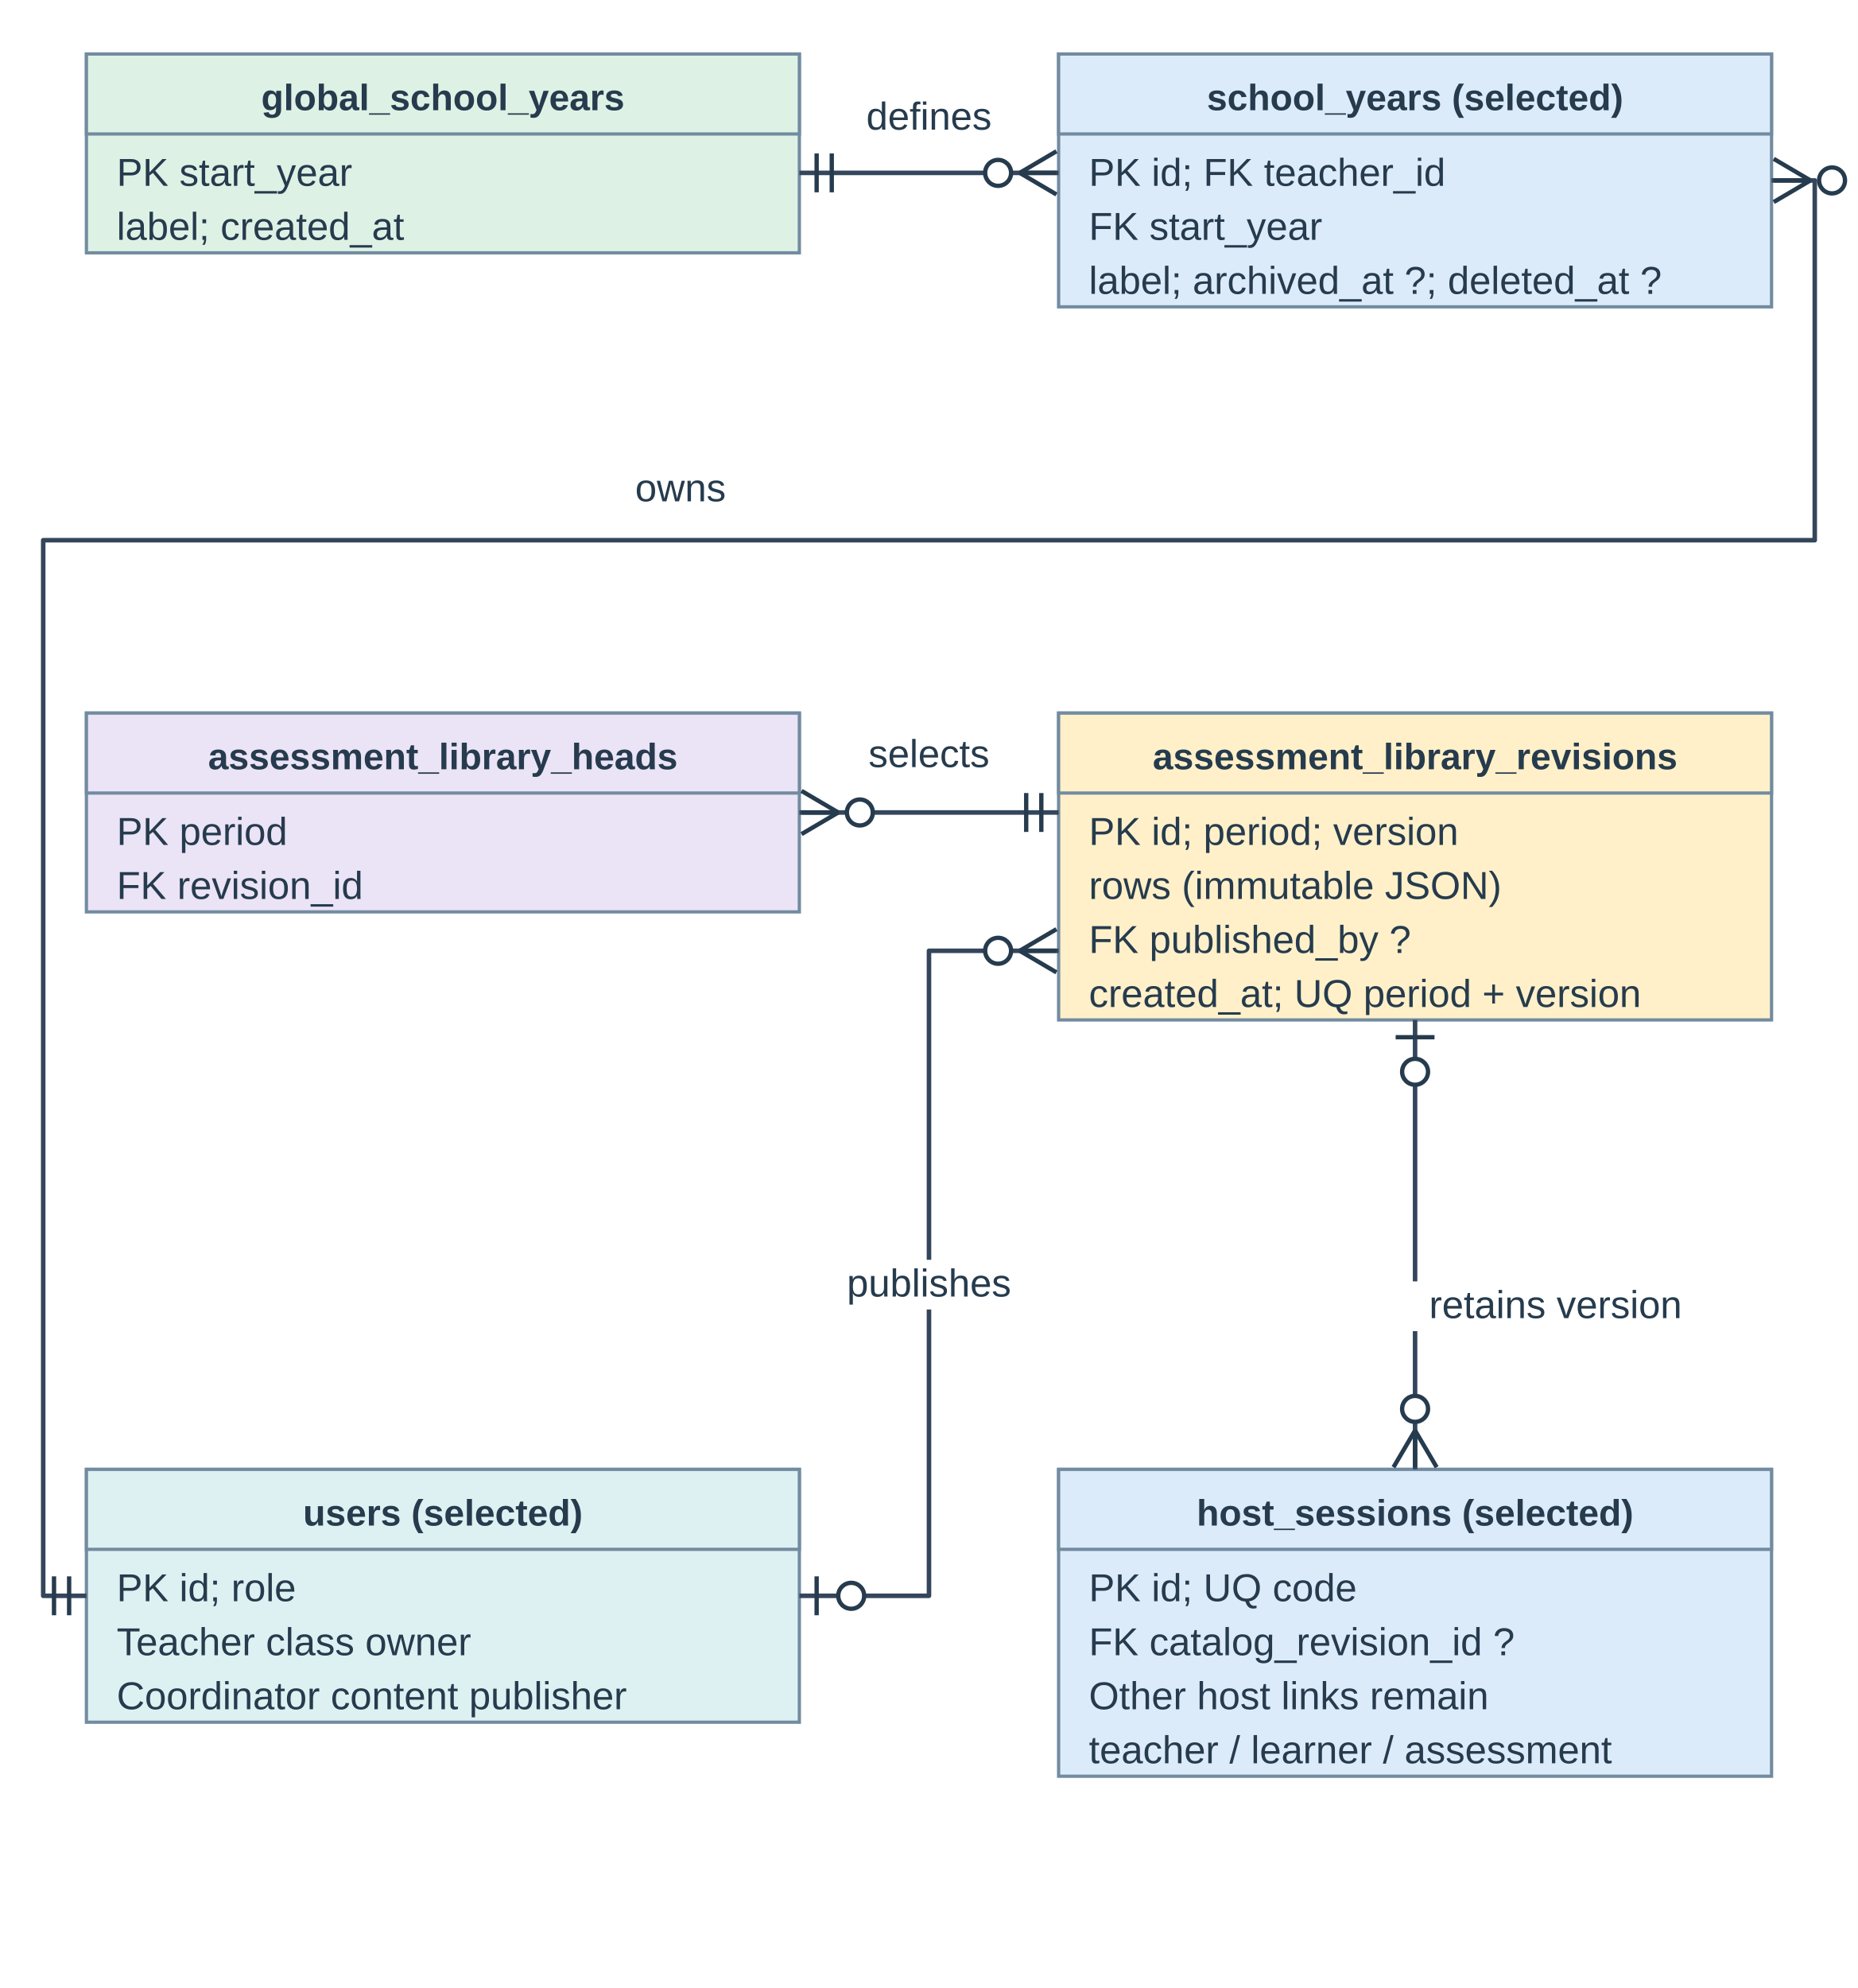
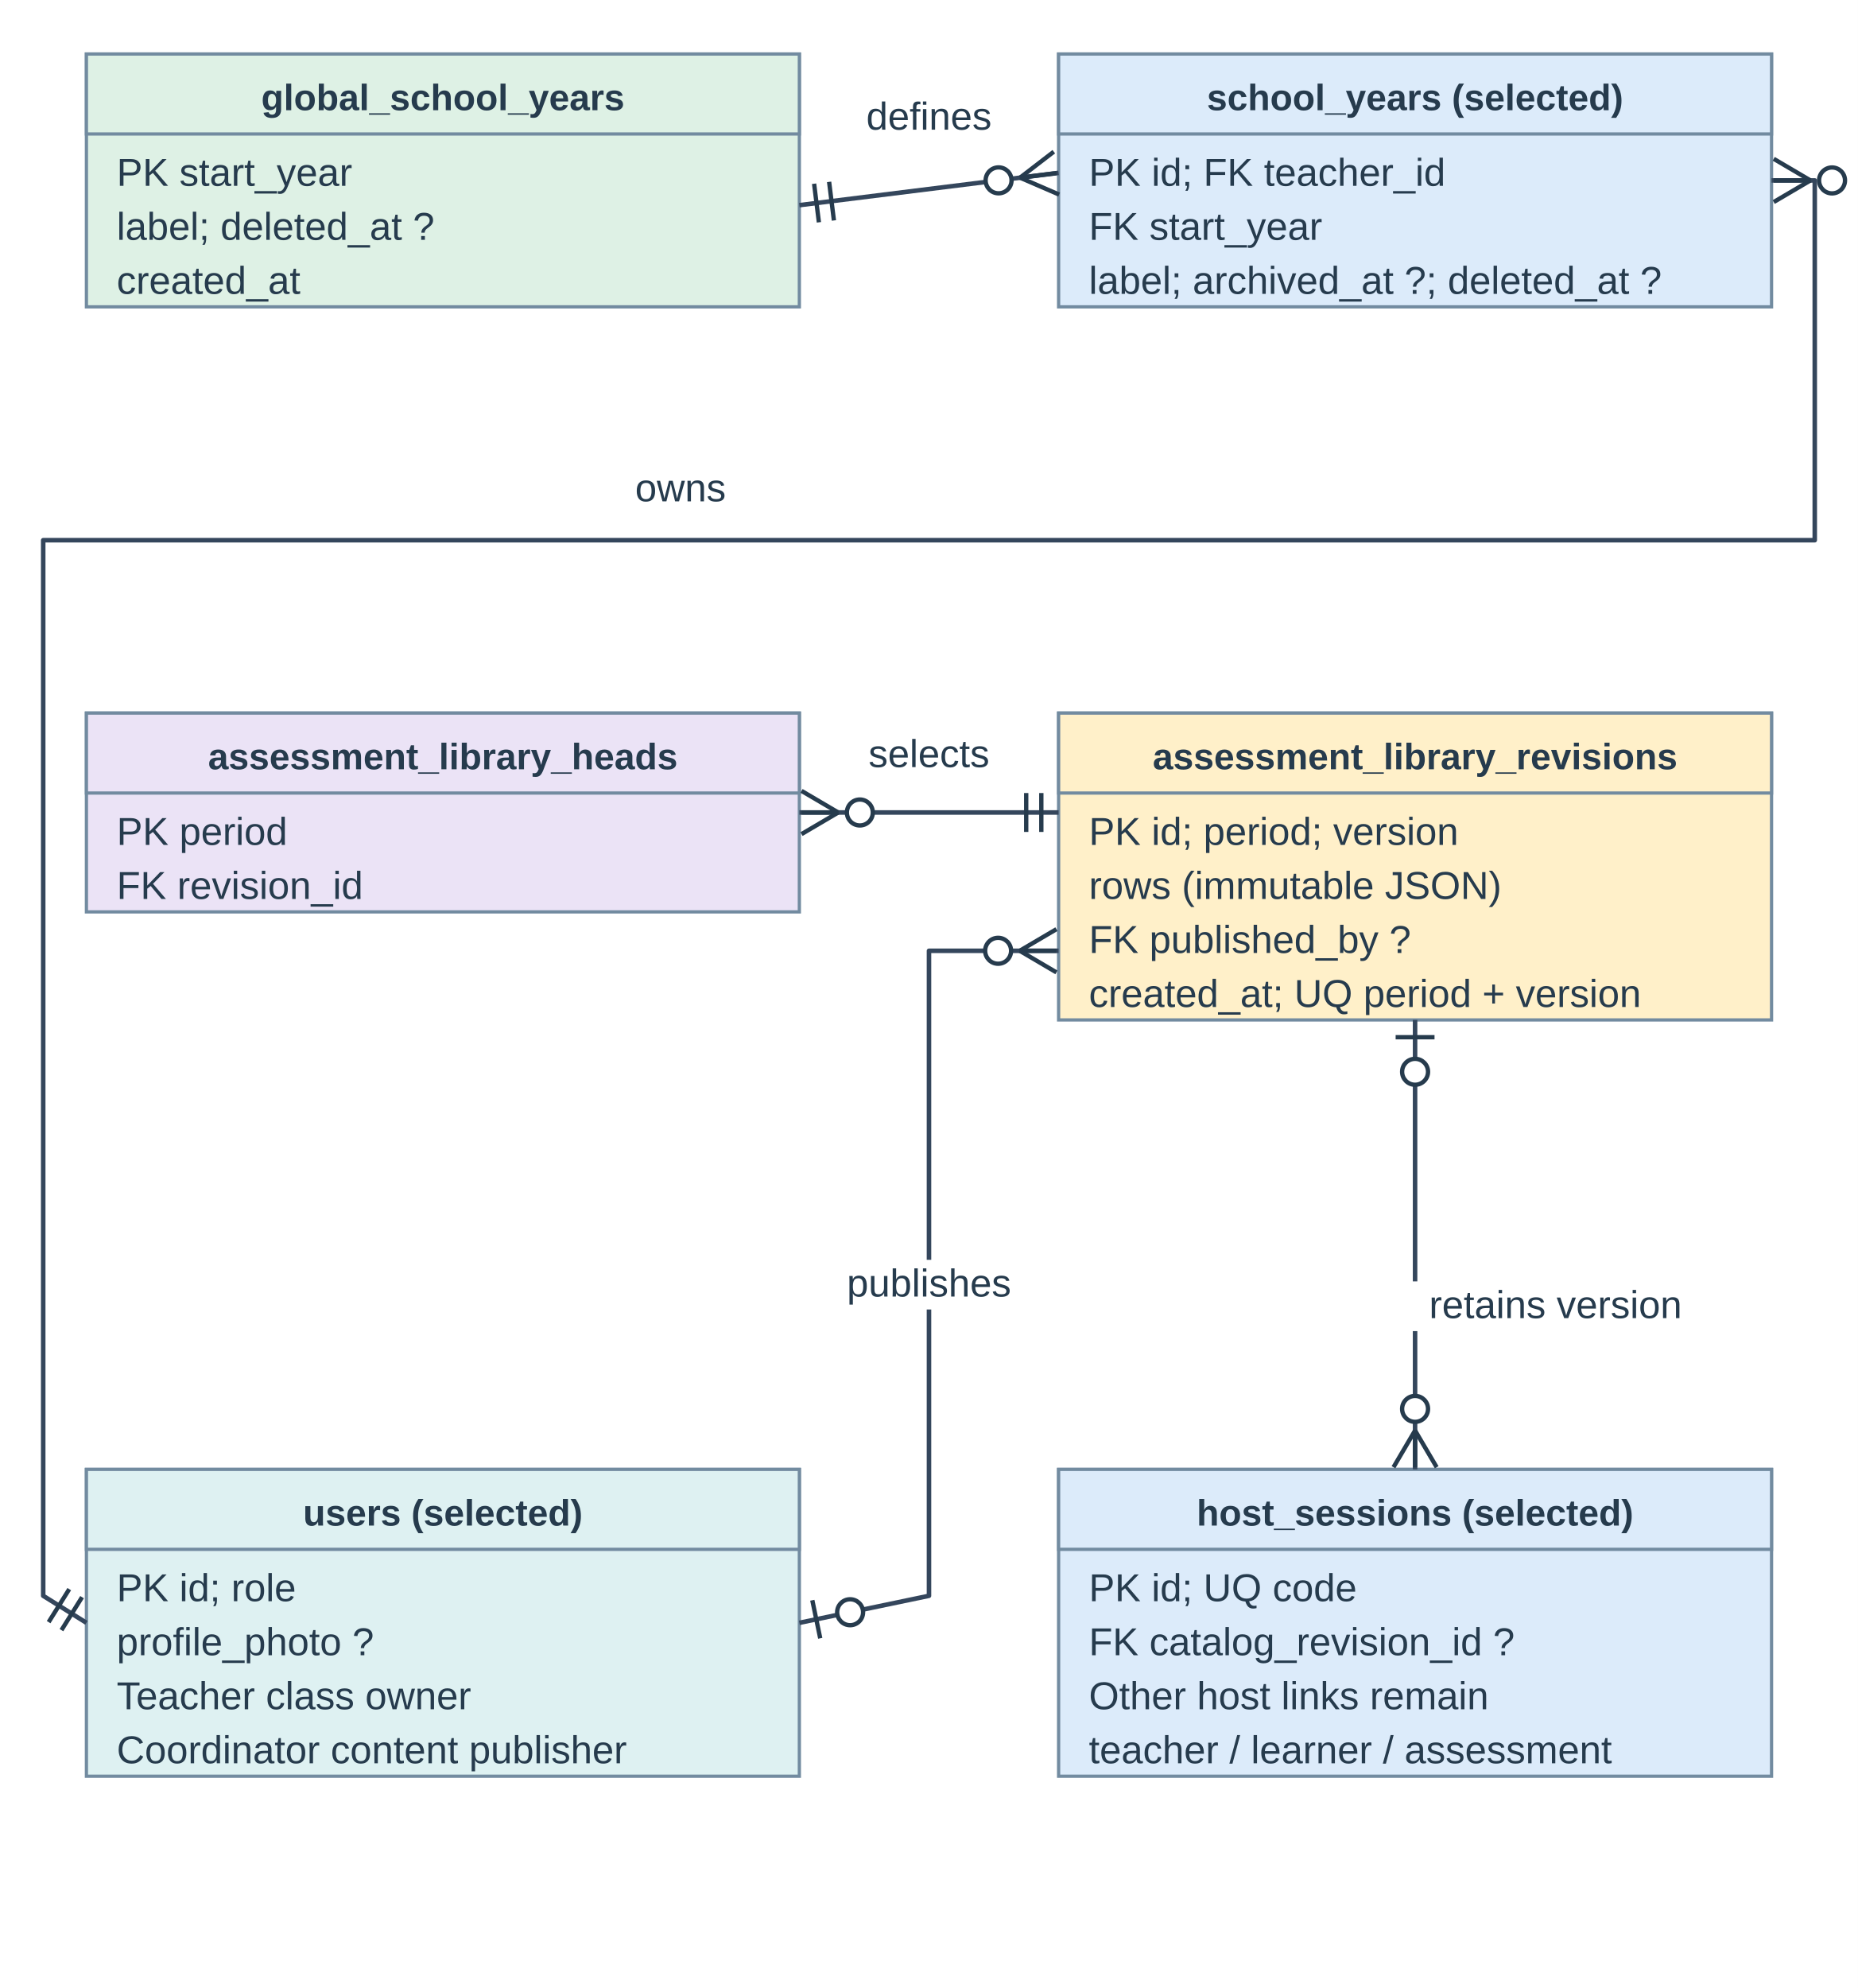
<svg xmlns="http://www.w3.org/2000/svg" width="860" height="920" viewBox="0 0 860 920">
  <rect width="100%" height="100%" fill="white" />
  <defs>
    <marker id="arrow" viewBox="0 0 12 12" refX="11" refY="6" markerWidth="9" markerHeight="9" orient="auto-start-reverse">
      <path d="M1,1 L11,6 L1,11" fill="none" stroke="#34465c" stroke-width="1.8" />
    </marker>
  </defs>
-   <rect x="40" y="25" width="330" height="92" rx="0" fill="#def1e5" stroke="#728ba0" stroke-width="1.5" />
+   <rect x="40" y="25" width="330" height="117" rx="0" fill="#def1e5" stroke="#728ba0" stroke-width="1.5" />
  <rect x="40" y="25" width="330" height="37" rx="0" fill="#def1e5" stroke="#728ba0" stroke-width="1.5" />
  <rect x="490" y="25" width="330" height="117" rx="0" fill="#dcebfa" stroke="#728ba0" stroke-width="1.5" />
  <rect x="490" y="25" width="330" height="37" rx="0" fill="#dcebfa" stroke="#728ba0" stroke-width="1.5" />
  <rect x="40" y="330" width="330" height="92" rx="0" fill="#ebe3f6" stroke="#728ba0" stroke-width="1.5" />
  <rect x="40" y="330" width="330" height="37" rx="0" fill="#ebe3f6" stroke="#728ba0" stroke-width="1.5" />
  <rect x="490" y="330" width="330" height="142" rx="0" fill="#fff0c9" stroke="#728ba0" stroke-width="1.5" />
  <rect x="490" y="330" width="330" height="37" rx="0" fill="#fff0c9" stroke="#728ba0" stroke-width="1.5" />
-   <rect x="40" y="680" width="330" height="117" rx="0" fill="#def1f2" stroke="#728ba0" stroke-width="1.5" />
+   <rect x="40" y="680" width="330" height="142" rx="0" fill="#def1f2" stroke="#728ba0" stroke-width="1.5" />
  <rect x="40" y="680" width="330" height="37" rx="0" fill="#def1f2" stroke="#728ba0" stroke-width="1.5" />
  <rect x="490" y="680" width="330" height="142" rx="0" fill="#dcebfa" stroke="#728ba0" stroke-width="1.5" />
  <rect x="490" y="680" width="330" height="37" rx="0" fill="#dcebfa" stroke="#728ba0" stroke-width="1.5" />
-   <polyline points="370,80 490,80" fill="none" stroke="#34465c" stroke-width="2.1" stroke-linejoin="round" />
-   <polyline points="40,738.5 20,738.5 20,250 840,250 840,83.5 820,83.5" fill="none" stroke="#34465c" stroke-width="2.1" stroke-linejoin="round" />
+   <polyline points="370,94.946 490,80" fill="none" stroke="#34465c" stroke-width="2.1" stroke-linejoin="round" />
+   <polyline points="40,751.0 20,738.5 20,250 840,250 840,83.5 820,83.5" fill="none" stroke="#34465c" stroke-width="2.1" stroke-linejoin="round" />
  <polyline points="370,376.0 490,376" fill="none" stroke="#34465c" stroke-width="2.1" stroke-linejoin="round" />
-   <polyline points="370,738.5 430,738.5 430,440 490,440" fill="none" stroke="#34465c" stroke-width="2.1" stroke-linejoin="round" />
+   <polyline points="370,751.0 430,738.5 430,440 490,440" fill="none" stroke="#34465c" stroke-width="2.1" stroke-linejoin="round" />
  <polyline points="655.0,472 655.0,680" fill="none" stroke="#34465c" stroke-width="2.1" stroke-linejoin="round" />
  <text x="205.0" y="51.0" text-anchor="middle" font-family="Arial,sans-serif" font-size="17" fill="#263b4d" font-weight="bold">global_school_years</text>
  <text x="54" y="86.0" text-anchor="start" font-family="Arial,sans-serif" font-size="18" fill="#263b4d">PK start_year</text>
-   <text x="54" y="111.0" text-anchor="start" font-family="Arial,sans-serif" font-size="18" fill="#263b4d">label; created_at</text>
+   <text x="54" y="111.0" text-anchor="start" font-family="Arial,sans-serif" font-size="18" fill="#263b4d">label; deleted_at ?</text>
+   <text x="54" y="136.0" text-anchor="start" font-family="Arial,sans-serif" font-size="18" fill="#263b4d">created_at</text>
  <text x="655.0" y="51.0" text-anchor="middle" font-family="Arial,sans-serif" font-size="17" fill="#263b4d" font-weight="bold">school_years (selected)</text>
  <text x="504" y="86.0" text-anchor="start" font-family="Arial,sans-serif" font-size="18" fill="#263b4d">PK id; FK teacher_id</text>
  <text x="504" y="111.0" text-anchor="start" font-family="Arial,sans-serif" font-size="18" fill="#263b4d">FK start_year</text>
  <text x="504" y="136.0" text-anchor="start" font-family="Arial,sans-serif" font-size="18" fill="#263b4d">label; archived_at ?; deleted_at ?</text>
  <text x="205.0" y="356.0" text-anchor="middle" font-family="Arial,sans-serif" font-size="17" fill="#263b4d" font-weight="bold">assessment_library_heads</text>
  <text x="54" y="391.0" text-anchor="start" font-family="Arial,sans-serif" font-size="18" fill="#263b4d">PK period</text>
  <text x="54" y="416.0" text-anchor="start" font-family="Arial,sans-serif" font-size="18" fill="#263b4d">FK revision_id</text>
  <text x="655.0" y="356.0" text-anchor="middle" font-family="Arial,sans-serif" font-size="17" fill="#263b4d" font-weight="bold">assessment_library_revisions</text>
  <text x="504" y="391.0" text-anchor="start" font-family="Arial,sans-serif" font-size="18" fill="#263b4d">PK id; period; version</text>
  <text x="504" y="416.0" text-anchor="start" font-family="Arial,sans-serif" font-size="18" fill="#263b4d">rows (immutable JSON)</text>
  <text x="504" y="441.0" text-anchor="start" font-family="Arial,sans-serif" font-size="18" fill="#263b4d">FK published_by ?</text>
  <text x="504" y="466.0" text-anchor="start" font-family="Arial,sans-serif" font-size="18" fill="#263b4d">created_at; UQ period + version</text>
  <text x="205.0" y="706.0" text-anchor="middle" font-family="Arial,sans-serif" font-size="17" fill="#263b4d" font-weight="bold">users (selected)</text>
  <text x="54" y="741.0" text-anchor="start" font-family="Arial,sans-serif" font-size="18" fill="#263b4d">PK id; role</text>
-   <text x="54" y="766.0" text-anchor="start" font-family="Arial,sans-serif" font-size="18" fill="#263b4d">Teacher class owner</text>
-   <text x="54" y="791.0" text-anchor="start" font-family="Arial,sans-serif" font-size="18" fill="#263b4d">Coordinator content publisher</text>
+   <text x="54" y="766.0" text-anchor="start" font-family="Arial,sans-serif" font-size="18" fill="#263b4d">profile_photo ?</text>
+   <text x="54" y="791.0" text-anchor="start" font-family="Arial,sans-serif" font-size="18" fill="#263b4d">Teacher class owner</text>
+   <text x="54" y="816.0" text-anchor="start" font-family="Arial,sans-serif" font-size="18" fill="#263b4d">Coordinator content publisher</text>
  <text x="655.0" y="706.0" text-anchor="middle" font-family="Arial,sans-serif" font-size="17" fill="#263b4d" font-weight="bold">host_sessions (selected)</text>
  <text x="504" y="741.0" text-anchor="start" font-family="Arial,sans-serif" font-size="18" fill="#263b4d">PK id; UQ code</text>
  <text x="504" y="766.0" text-anchor="start" font-family="Arial,sans-serif" font-size="18" fill="#263b4d">FK catalog_revision_id ?</text>
  <text x="504" y="791.0" text-anchor="start" font-family="Arial,sans-serif" font-size="18" fill="#263b4d">Other host links remain</text>
  <text x="504" y="816.0" text-anchor="start" font-family="Arial,sans-serif" font-size="18" fill="#263b4d">teacher / learner / assessment</text>
  <rect x="389.0" y="43" width="82" height="23" rx="3" fill="white" />
  <text x="430" y="60" text-anchor="middle" font-family="Arial,sans-serif" font-size="18" fill="#263b4d">defines</text>
-   <line x1="378" y1="71" x2="378" y2="89" stroke="#263b4d" stroke-width="2" />
-   <line x1="385" y1="71" x2="385" y2="89" stroke="#263b4d" stroke-width="2" />
-   <line x1="489" y1="90" x2="472" y2="80" stroke="#263b4d" stroke-width="2" />
-   <line x1="489" y1="70" x2="472" y2="80" stroke="#263b4d" stroke-width="2" />
-   <line x1="489" y1="80" x2="472" y2="80" stroke="#263b4d" stroke-width="2" />
-   <circle cx="462" cy="80" r="6" fill="white" stroke="#263b4d" stroke-width="2" />
+   <line x1="376.826" y1="85.026" x2="379.051" y2="102.888" stroke="#263b4d" stroke-width="2" />
+   <line x1="383.773" y1="84.161" x2="385.997" y2="102.023" stroke="#263b4d" stroke-width="2" />
+   <line x1="490.244" y1="90.047" x2="472.138" y2="82.225" stroke="#263b4d" stroke-width="2" />
+   <line x1="487.772" y1="70.2" x2="472.138" y2="82.225" stroke="#263b4d" stroke-width="2" />
+   <line x1="489.008" y1="80.124" x2="472.138" y2="82.225" stroke="#263b4d" stroke-width="2" />
+   <circle cx="462.215" cy="83.461" r="6" fill="white" stroke="#263b4d" stroke-width="2" />
  <rect x="289.0" y="215" width="52" height="23" rx="3" fill="white" />
  <text x="315" y="232" text-anchor="middle" font-family="Arial,sans-serif" font-size="18" fill="#263b4d">owns</text>
-   <line x1="32.0" y1="747.5" x2="32.0" y2="729.5" stroke="#263b4d" stroke-width="2" />
-   <line x1="25.0" y1="747.5" x2="25.0" y2="729.5" stroke="#263b4d" stroke-width="2" />
+   <line x1="28.446" y1="754.392" x2="37.986" y2="739.128" stroke="#263b4d" stroke-width="2" />
+   <line x1="22.51" y1="750.682" x2="32.05" y2="735.418" stroke="#263b4d" stroke-width="2" />
  <line x1="821.0" y1="73.5" x2="838.0" y2="83.5" stroke="#263b4d" stroke-width="2" />
  <line x1="821.0" y1="93.5" x2="838.0" y2="83.5" stroke="#263b4d" stroke-width="2" />
  <line x1="821.0" y1="83.5" x2="838.0" y2="83.5" stroke="#263b4d" stroke-width="2" />
  <circle cx="848.0" cy="83.5" r="6" fill="white" stroke="#263b4d" stroke-width="2" />
  <rect x="389.0" y="338" width="82" height="23" rx="3" fill="white" />
  <text x="430" y="355" text-anchor="middle" font-family="Arial,sans-serif" font-size="18" fill="#263b4d">selects</text>
  <line x1="371" y1="366" x2="388" y2="376" stroke="#263b4d" stroke-width="2" />
  <line x1="371" y1="386" x2="388" y2="376" stroke="#263b4d" stroke-width="2" />
  <line x1="371" y1="376" x2="388" y2="376" stroke="#263b4d" stroke-width="2" />
  <circle cx="398" cy="376" r="6" fill="white" stroke="#263b4d" stroke-width="2" />
  <line x1="482" y1="385" x2="482" y2="367" stroke="#263b4d" stroke-width="2" />
  <line x1="475" y1="385" x2="475" y2="367" stroke="#263b4d" stroke-width="2" />
  <rect x="379.0" y="583" width="102" height="23" rx="3" fill="white" />
  <text x="430" y="600" text-anchor="middle" font-family="Arial,sans-serif" font-size="18" fill="#263b4d">publishes</text>
-   <line x1="378.0" y1="729.5" x2="378.0" y2="747.5" stroke="#263b4d" stroke-width="2" />
-   <circle cx="394.0" cy="738.5" r="6" fill="white" stroke="#263b4d" stroke-width="2" />
+   <line x1="375.996" y1="740.558" x2="379.667" y2="758.179" stroke="#263b4d" stroke-width="2" />
+   <circle cx="393.496" cy="746.105" r="6" fill="white" stroke="#263b4d" stroke-width="2" />
  <line x1="489" y1="450" x2="472" y2="440" stroke="#263b4d" stroke-width="2" />
  <line x1="489" y1="430" x2="472" y2="440" stroke="#263b4d" stroke-width="2" />
  <line x1="489" y1="440" x2="472" y2="440" stroke="#263b4d" stroke-width="2" />
  <circle cx="462" cy="440" r="6" fill="white" stroke="#263b4d" stroke-width="2" />
  <rect x="639.0" y="593" width="162" height="23" rx="3" fill="white" />
  <text x="720" y="610" text-anchor="middle" font-family="Arial,sans-serif" font-size="18" fill="#263b4d">retains version</text>
  <line x1="664.0" y1="480.0" x2="646.0" y2="480.0" stroke="#263b4d" stroke-width="2" />
  <circle cx="655.0" cy="496.0" r="6" fill="white" stroke="#263b4d" stroke-width="2" />
  <line x1="645.0" y1="679.0" x2="655.0" y2="662.0" stroke="#263b4d" stroke-width="2" />
  <line x1="665.0" y1="679.0" x2="655.0" y2="662.0" stroke="#263b4d" stroke-width="2" />
  <line x1="655.0" y1="679.0" x2="655.0" y2="662.0" stroke="#263b4d" stroke-width="2" />
  <circle cx="655.0" cy="652.0" r="6" fill="white" stroke="#263b4d" stroke-width="2" />
</svg>
